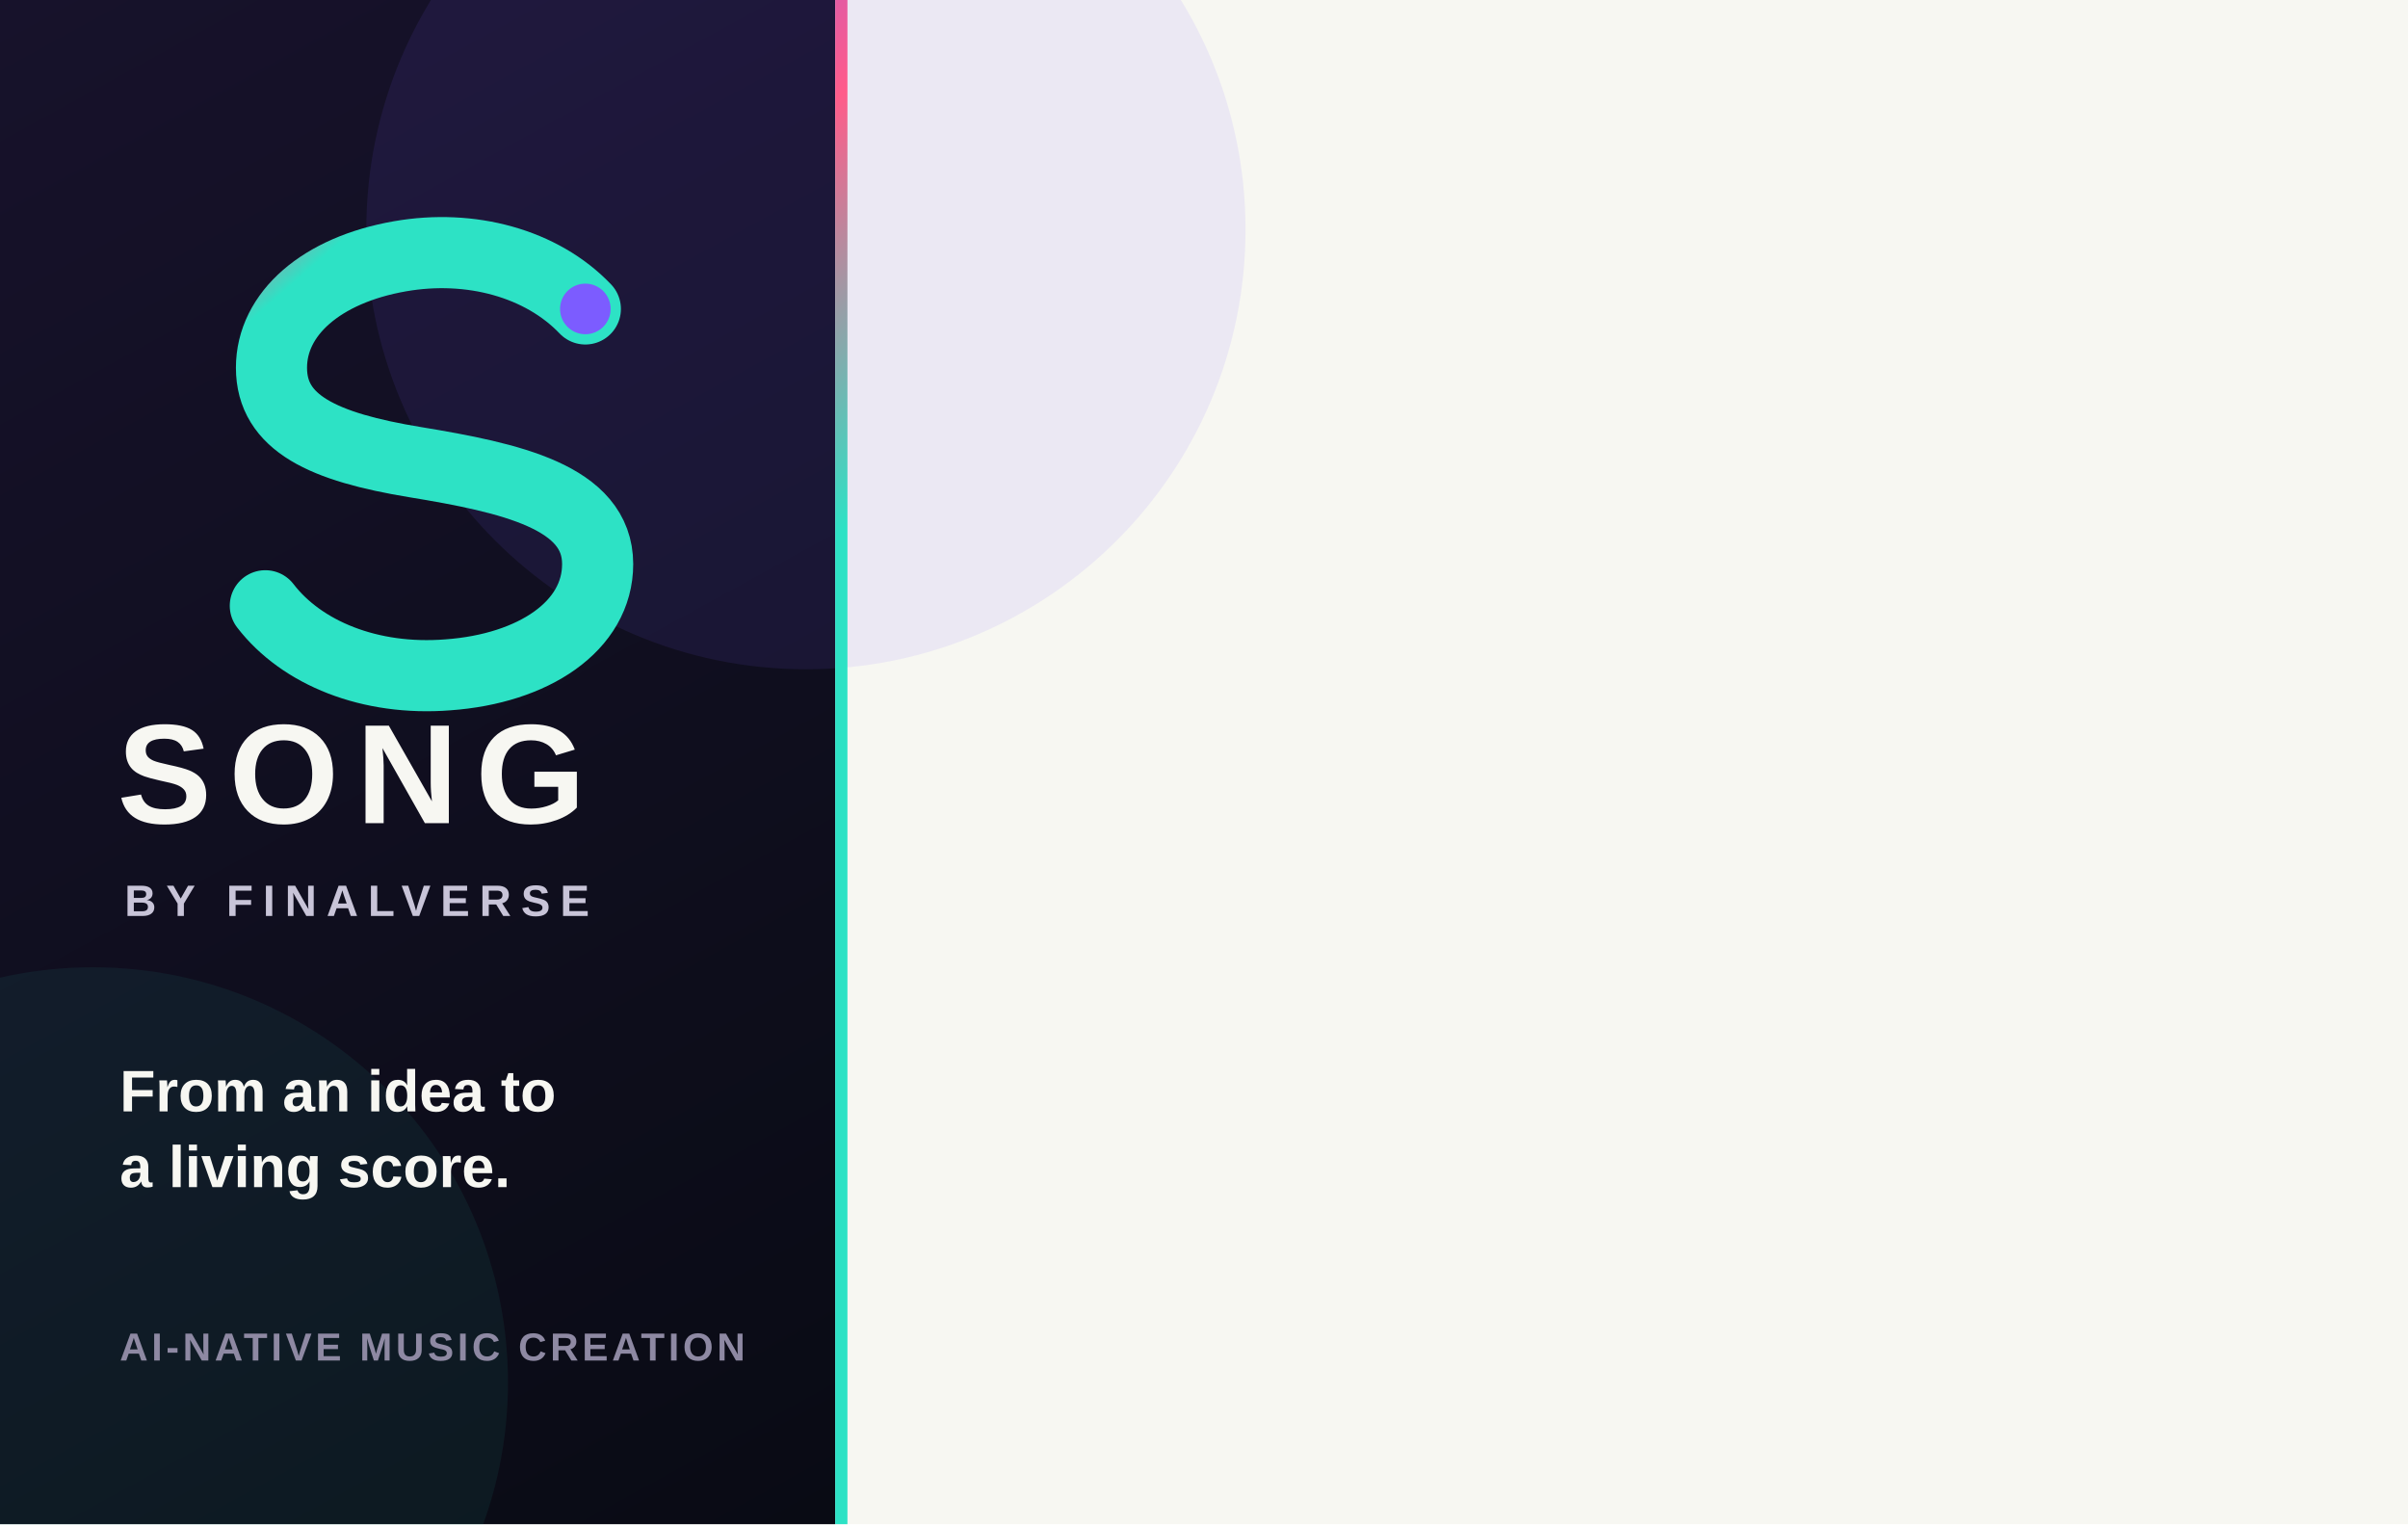
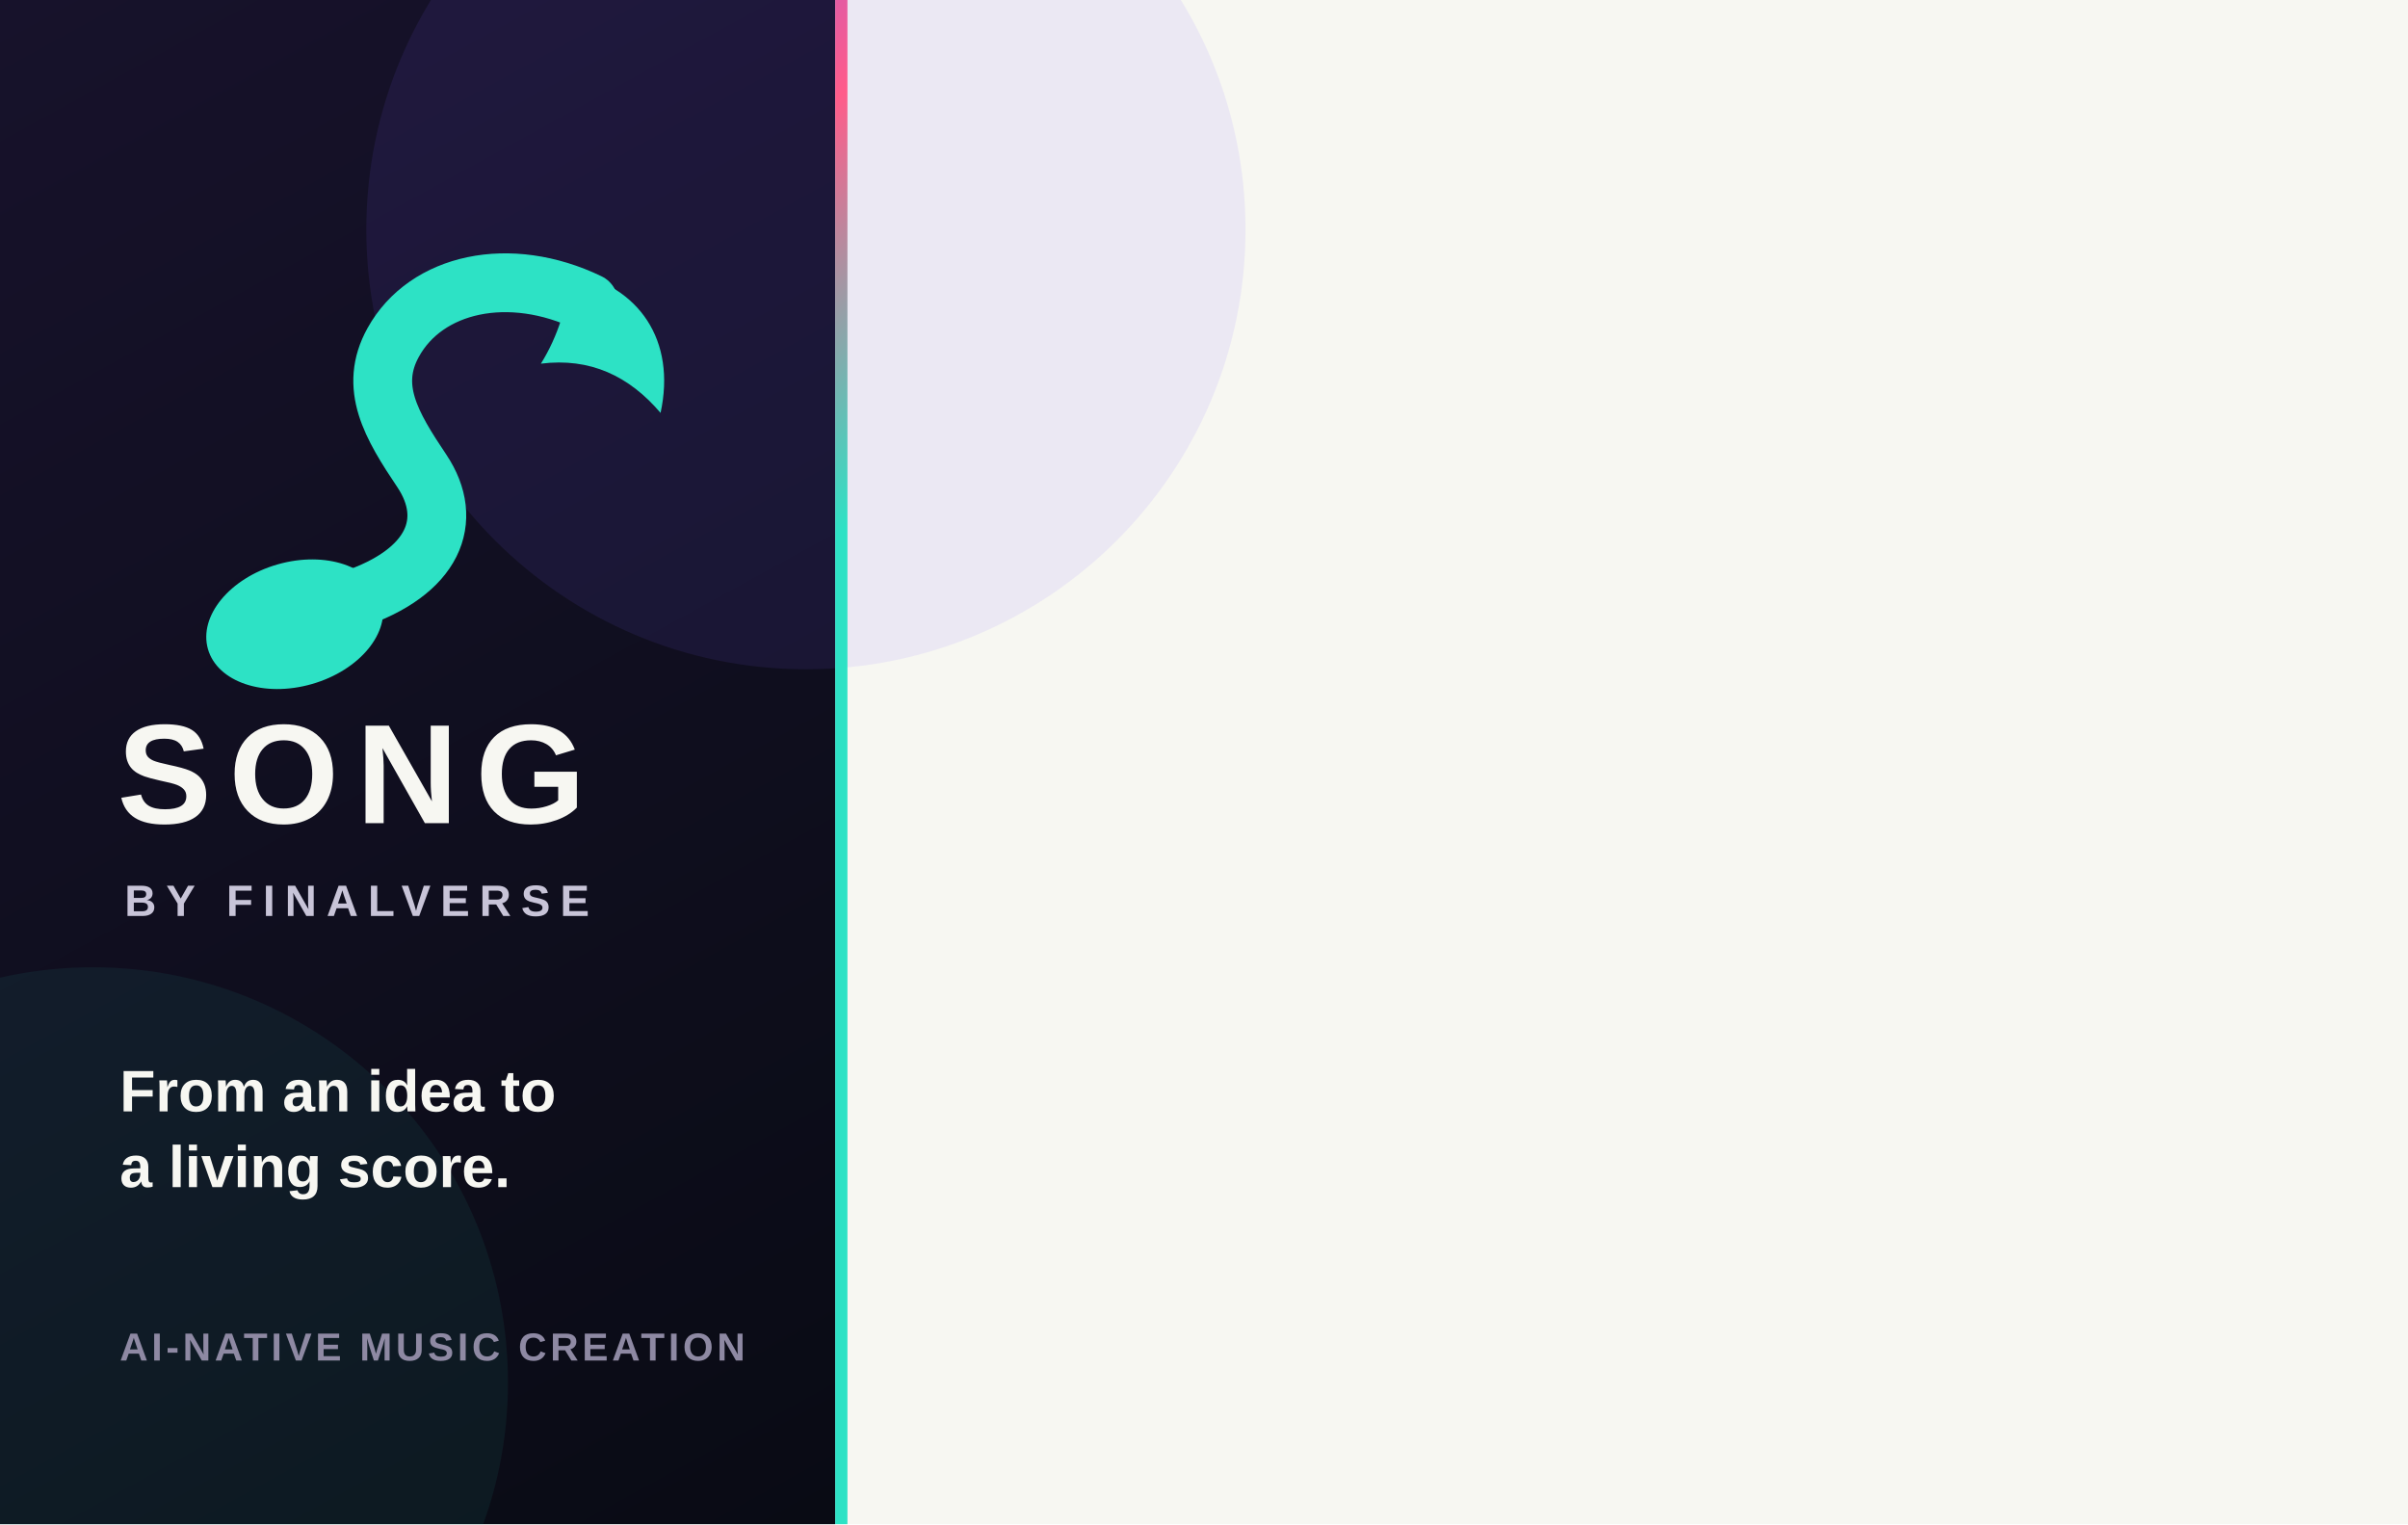
<svg xmlns="http://www.w3.org/2000/svg" width="986" height="624" viewBox="0 0 986 624" fill="none">
  <defs>
    <linearGradient id="songGradient" x1="73" y1="84" x2="258" y2="294" gradientUnits="userSpaceOnUse">
      <stop stop-color="#7C5CFF" />
      <stop offset="0.52" stop-color="#FF5C8A" />
      <stop offset="1" stop-color="#2DE2C5" />
    </linearGradient>
    <linearGradient id="panelGlow" x1="0" y1="0" x2="342" y2="624" gradientUnits="userSpaceOnUse">
      <stop stop-color="#17122B" />
      <stop offset="1" stop-color="#090B14" />
    </linearGradient>
  </defs>
  <rect width="986" height="624" fill="#F7F7F2" />
  <rect width="342" height="624" fill="url(#panelGlow)" />
  <circle cx="330" cy="94" r="180" fill="#7C5CFF" opacity="0.10" />
  <circle cx="38" cy="566" r="170" fill="#2DE2C5" opacity="0.07" />
  <g transform="translate(35 45) scale(0.28)">
-     <path d="M731 291C667 224 563 196 460 214C345 234 272 298 272 377C272 458 348 493 482 515C622 538 749 566 749 664C749 755 655 817 530 826C416 835 316 794 263 725" stroke="url(#songGradient)" stroke-width="104" stroke-linecap="round" stroke-linejoin="round" />
-     <circle cx="731" cy="291" r="37" fill="#7C5CFF" />
-     <circle cx="263" cy="725" r="37" fill="#2DE2C5" />
+     <ellipse cx="306" cy="752" rx="132" ry="91" transform="rotate(-16 306 752)" fill="url(#songGradient)" />
+     <path d="M390 716C510 676 540 600 492 528C447 461 414 405 450 340C498 253 620 226 736 282" stroke="url(#songGradient)" stroke-width="86" stroke-linecap="round" stroke-linejoin="round" />
+     <path d="M710 237C810 258 864 337 841 443C795 389 738 362 666 371C691 331 705 285 710 237Z" fill="url(#songGradient)" />
  </g>
  <text x="48" y="337" fill="#F7F7F2" font-family="Segoe UI, Arial, sans-serif" font-size="58" font-weight="700" letter-spacing="7">SONG</text>
  <text x="51" y="375" fill="#C8C4D8" font-family="Segoe UI, Arial, sans-serif" font-size="18" font-weight="600" letter-spacing="4">BY FINALVERSE</text>
  <text x="49" y="455" fill="#F7F7F2" font-family="Segoe UI, Arial, sans-serif" font-size="24" font-weight="600">From an idea to</text>
  <text x="49" y="486" fill="#F7F7F2" font-family="Segoe UI, Arial, sans-serif" font-size="24" font-weight="600">a living score.</text>
  <text x="49" y="557" fill="#8E89A3" font-family="Segoe UI, Arial, sans-serif" font-size="16" font-weight="600" letter-spacing="1.5">AI-NATIVE MUSIC CREATION</text>
  <rect x="342" y="0" width="5" height="624" fill="url(#songGradient)" />
</svg>
